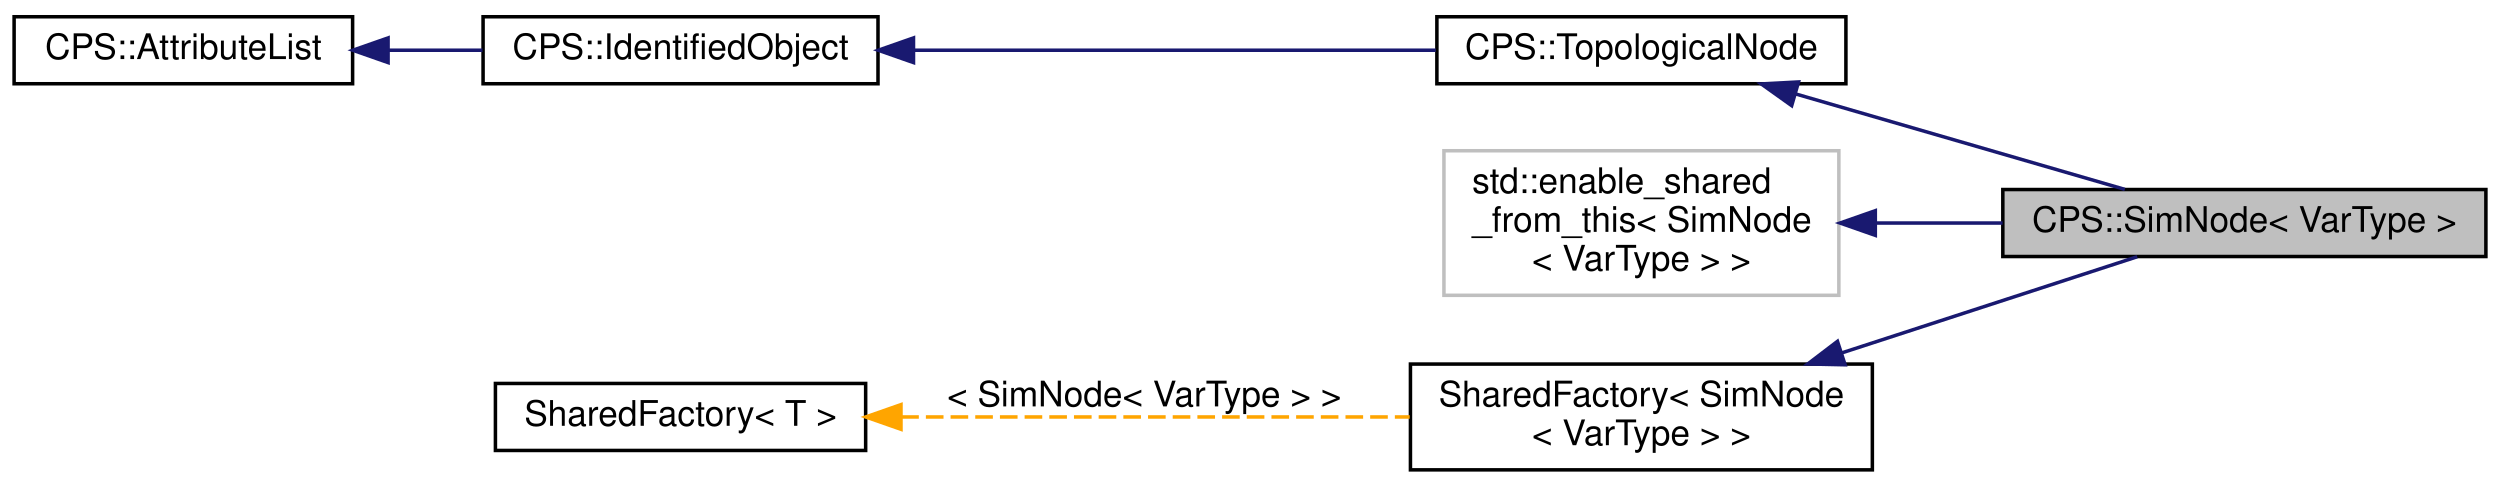
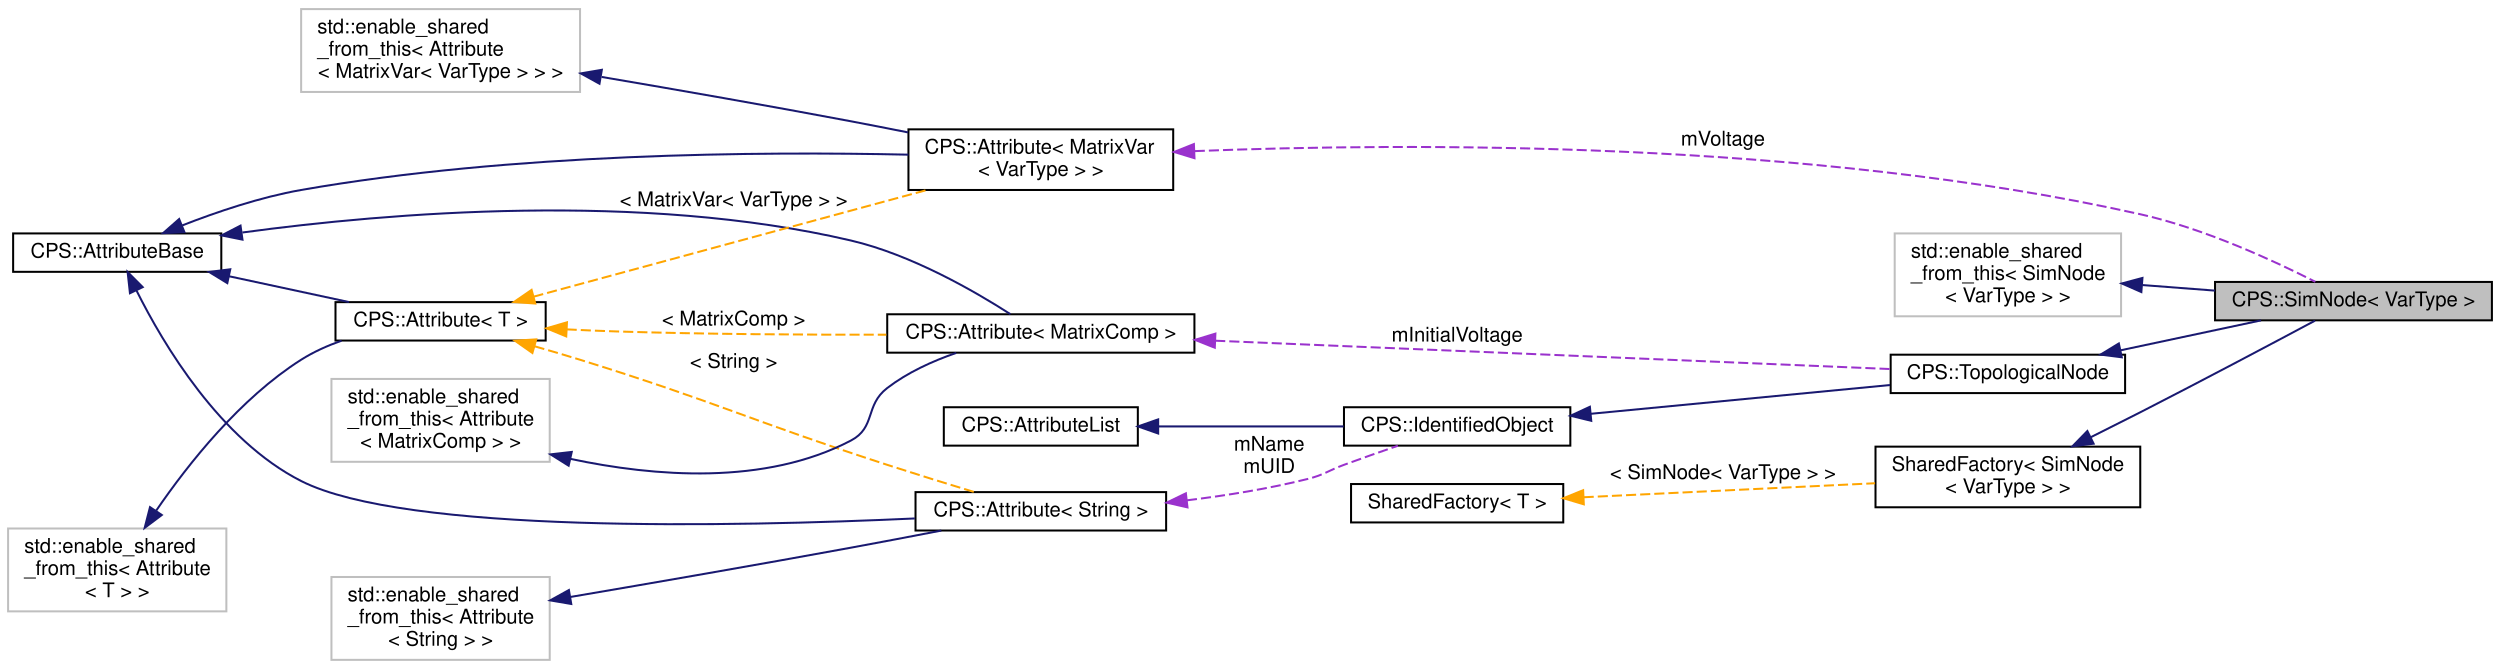
- <svg xmlns="http://www.w3.org/2000/svg" xmlns:xlink="http://www.w3.org/1999/xlink" width="709pt" height="138pt" viewBox="0.00 0.00 709.00 137.50">
-   <g id="graph0" class="graph" transform="scale(1 1) rotate(0) translate(4 133.5)">
+ <svg xmlns="http://www.w3.org/2000/svg" xmlns:xlink="http://www.w3.org/1999/xlink" width="1237pt" height="331pt" viewBox="0.00 0.00 1237.00 331.00">
+   <g id="graph0" class="graph" transform="scale(1 1) rotate(0) translate(4 327)">
    <g id="node1" class="node">
      <g id="a_node1">
        <a xlink:title=" ">
-           <polygon fill="#bfbfbf" stroke="black" points="564,-61 564,-80 701,-80 701,-61 564,-61" />
-           <text text-anchor="middle" x="632.5" y="-68" font-family="Helvetica" font-size="10.00">CPS::SimNode&lt; VarType &gt;</text>
+           <polygon fill="#bfbfbf" stroke="black" points="1092,-168.5 1092,-187.5 1229,-187.5 1229,-168.5 1092,-168.5" />
+           <text text-anchor="middle" x="1160.5" y="-175.5" font-family="Helvetica" font-size="10.00">CPS::SimNode&lt; VarType &gt;</text>
        </a>
      </g>
    </g>
    <g id="node2" class="node">
      <g id="a_node2">
        <a xlink:href="class_c_p_s_1_1_topological_node.html" target="_top" xlink:title=" ">
-           <polygon fill="none" stroke="black" points="403.5,-110 403.5,-129 519.5,-129 519.5,-110 403.5,-110" />
-           <text text-anchor="middle" x="461.5" y="-117" font-family="Helvetica" font-size="10.00">CPS::TopologicalNode</text>
+           <polygon fill="none" stroke="black" points="931.5,-132.5 931.5,-151.5 1047.5,-151.5 1047.5,-132.5 931.5,-132.5" />
+           <text text-anchor="middle" x="989.5" y="-139.5" font-family="Helvetica" font-size="10.00">CPS::TopologicalNode</text>
        </a>
      </g>
    </g>
    <g id="edge1" class="edge">
-       <path fill="none" stroke="midnightblue" d="M505.34,-107.08C534.3,-98.68 571.98,-87.76 598.6,-80.04" />
-       <polygon fill="midnightblue" stroke="midnightblue" points="504.12,-103.79 495.49,-109.94 506.07,-110.51 504.12,-103.79" />
+       <path fill="none" stroke="midnightblue" d="M1045.4,-153.7C1067.84,-158.47 1093.47,-163.93 1114.74,-168.47" />
+       <polygon fill="midnightblue" stroke="midnightblue" points="1045.85,-150.21 1035.35,-151.55 1044.4,-157.06 1045.85,-150.21" />
    </g>
    <g id="node3" class="node">
      <g id="a_node3">
        <a xlink:href="class_c_p_s_1_1_identified_object.html" target="_top" xlink:title=" ">
-           <polygon fill="none" stroke="black" points="133,-110 133,-129 245,-129 245,-110 133,-110" />
-           <text text-anchor="middle" x="189" y="-117" font-family="Helvetica" font-size="10.00">CPS::IdentifiedObject</text>
+           <polygon fill="none" stroke="black" points="661,-106.5 661,-125.5 773,-125.5 773,-106.5 661,-106.5" />
+           <text text-anchor="middle" x="717" y="-113.5" font-family="Helvetica" font-size="10.00">CPS::IdentifiedObject</text>
        </a>
      </g>
    </g>
    <g id="edge2" class="edge">
-       <path fill="none" stroke="midnightblue" d="M255.34,-119.5C300.46,-119.5 359.9,-119.5 403.18,-119.5" />
-       <polygon fill="midnightblue" stroke="midnightblue" points="255.07,-116 245.07,-119.5 255.07,-123 255.07,-116" />
+       <path fill="none" stroke="midnightblue" d="M783.05,-122.25C828.21,-126.59 887.81,-132.32 931.18,-136.49" />
+       <polygon fill="midnightblue" stroke="midnightblue" points="783.35,-118.77 773.07,-121.29 782.68,-125.73 783.35,-118.77" />
    </g>
    <g id="node4" class="node">
      <g id="a_node4">
        <a xlink:href="class_c_p_s_1_1_attribute_list.html" target="_top" xlink:title="Base class of objects having attributes to access member variables.">
-           <polygon fill="none" stroke="black" points="0,-110 0,-129 96,-129 96,-110 0,-110" />
-           <text text-anchor="middle" x="48" y="-117" font-family="Helvetica" font-size="10.00">CPS::AttributeList</text>
+           <polygon fill="none" stroke="black" points="463,-106.5 463,-125.5 559,-125.5 559,-106.5 463,-106.5" />
+           <text text-anchor="middle" x="511" y="-113.5" font-family="Helvetica" font-size="10.00">CPS::AttributeList</text>
        </a>
      </g>
    </g>
    <g id="edge3" class="edge">
-       <path fill="none" stroke="midnightblue" d="M106.22,-119.5C115.02,-119.5 124.08,-119.5 132.83,-119.5" />
-       <polygon fill="midnightblue" stroke="midnightblue" points="106.06,-116 96.06,-119.5 106.06,-123 106.06,-116" />
+       <path fill="none" stroke="midnightblue" d="M569.33,-116C597.99,-116 632.51,-116 660.86,-116" />
+       <polygon fill="midnightblue" stroke="midnightblue" points="569.06,-112.5 559.06,-116 569.06,-119.5 569.06,-112.5" />
    </g>
    <g id="node5" class="node">
      <g id="a_node5">
-         <a xlink:title=" ">
-           <polygon fill="none" stroke="#bfbfbf" points="405.5,-50 405.5,-91 517.5,-91 517.5,-50 405.5,-50" />
-           <text text-anchor="start" x="413.5" y="-79" font-family="Helvetica" font-size="10.00">std::enable_shared</text>
-           <text text-anchor="start" x="413.5" y="-68" font-family="Helvetica" font-size="10.00">_from_this&lt; SimNode</text>
-           <text text-anchor="middle" x="461.5" y="-57" font-family="Helvetica" font-size="10.00">&lt; VarType &gt; &gt;</text>
+         <a xlink:href="class_c_p_s_1_1_attribute.html" target="_top" xlink:title=" ">
+           <polygon fill="none" stroke="black" points="449,-64.5 449,-83.5 573,-83.5 573,-64.5 449,-64.5" />
+           <text text-anchor="middle" x="511" y="-71.5" font-family="Helvetica" font-size="10.00">CPS::Attribute&lt; String &gt;</text>
        </a>
      </g>
    </g>
    <g id="edge4" class="edge">
-       <path fill="none" stroke="midnightblue" d="M528.03,-70.5C539.81,-70.5 552.11,-70.5 563.94,-70.5" />
-       <polygon fill="midnightblue" stroke="midnightblue" points="527.84,-67 517.84,-70.5 527.84,-74 527.84,-67" />
+       <path fill="none" stroke="#9a32cd" stroke-dasharray="5,2" d="M583.29,-79.44C602.83,-81.82 623.89,-85.2 643,-90 651.32,-92.09 652.94,-94.04 661,-97 669.63,-100.17 679.07,-103.48 687.66,-106.44" />
+       <polygon fill="#9a32cd" stroke="#9a32cd" points="583.57,-75.95 573.23,-78.29 582.77,-82.91 583.57,-75.95" />
+       <text text-anchor="middle" x="624" y="-104" font-family="Helvetica" font-size="10.00"> mName</text>
+       <text text-anchor="middle" x="624" y="-93" font-family="Helvetica" font-size="10.00">mUID</text>
    </g>
    <g id="node6" class="node">
      <g id="a_node6">
-         <a xlink:href="class_shared_factory.html" target="_top" xlink:title=" ">
-           <polygon fill="none" stroke="black" points="396,-0.5 396,-30.5 527,-30.5 527,-0.5 396,-0.5" />
-           <text text-anchor="start" x="404" y="-18.5" font-family="Helvetica" font-size="10.00">SharedFactory&lt; SimNode</text>
-           <text text-anchor="middle" x="461.5" y="-7.5" font-family="Helvetica" font-size="10.00">&lt; VarType &gt; &gt;</text>
+         <a xlink:href="class_c_p_s_1_1_attribute_base.html" target="_top" xlink:title=" ">
+           <polygon fill="none" stroke="black" points="2.5,-192.5 2.5,-211.5 105.5,-211.5 105.5,-192.5 2.5,-192.5" />
+           <text text-anchor="middle" x="54" y="-199.5" font-family="Helvetica" font-size="10.00">CPS::AttributeBase</text>
        </a>
      </g>
    </g>
    <g id="edge5" class="edge">
-       <path fill="none" stroke="midnightblue" d="M518.36,-33.68C546.34,-42.79 579.08,-53.44 602.12,-60.94" />
-       <polygon fill="midnightblue" stroke="midnightblue" points="519.27,-30.3 508.68,-30.53 517.11,-36.95 519.27,-30.3" />
+       <path fill="none" stroke="midnightblue" d="M63.62,-183.09C76.85,-156.58 104.92,-109.34 145,-89 196.39,-62.92 358.79,-66.31 448.67,-70.47" />
+       <polygon fill="midnightblue" stroke="midnightblue" points="60.3,-181.91 59.14,-192.44 66.61,-184.93 60.3,-181.91" />
+     </g>
+     <g id="node8" class="node">
+       <g id="a_node8">
+         <a xlink:href="class_c_p_s_1_1_attribute.html" target="_top" xlink:title=" ">
+           <polygon fill="none" stroke="black" points="162,-158.5 162,-177.5 266,-177.5 266,-158.5 162,-158.5" />
+           <text text-anchor="middle" x="214" y="-165.5" font-family="Helvetica" font-size="10.00">CPS::Attribute&lt; T &gt;</text>
+         </a>
+       </g>
+     </g>
+     <g id="edge8" class="edge">
+       <path fill="none" stroke="midnightblue" d="M109.32,-190.31C128.67,-186.15 150.21,-181.51 168.63,-177.55" />
+       <polygon fill="midnightblue" stroke="midnightblue" points="108.47,-186.91 99.43,-192.44 109.94,-193.76 108.47,-186.91" />
+     </g>
+     <g id="node10" class="node">
+       <g id="a_node10">
+         <a xlink:href="class_c_p_s_1_1_attribute.html" target="_top" xlink:title=" ">
+           <polygon fill="none" stroke="black" points="435,-152.5 435,-171.5 587,-171.5 587,-152.5 435,-152.5" />
+           <text text-anchor="middle" x="511" y="-159.5" font-family="Helvetica" font-size="10.00">CPS::Attribute&lt; MatrixComp &gt;</text>
+         </a>
+       </g>
+     </g>
+     <g id="edge11" class="edge">
+       <path fill="none" stroke="midnightblue" d="M115.94,-211.96C188.67,-221.8 313.45,-232.21 417,-208 446.99,-200.99 478.41,-182.82 495.97,-171.53" />
+       <polygon fill="midnightblue" stroke="midnightblue" points="115.98,-208.43 105.59,-210.51 115.01,-215.36 115.98,-208.43" />
+     </g>
+     <g id="node15" class="node">
+       <g id="a_node15">
+         <a xlink:href="class_c_p_s_1_1_attribute.html" target="_top" xlink:title=" ">
+           <polygon fill="none" stroke="black" points="445.5,-233 445.5,-263 576.5,-263 576.5,-233 445.5,-233" />
+           <text text-anchor="start" x="453.5" y="-251" font-family="Helvetica" font-size="10.00">CPS::Attribute&lt; MatrixVar</text>
+           <text text-anchor="middle" x="511" y="-240" font-family="Helvetica" font-size="10.00">&lt; VarType &gt; &gt;</text>
+         </a>
+       </g>
+     </g>
+     <g id="edge18" class="edge">
+       <path fill="none" stroke="midnightblue" d="M86.13,-215.45C103.17,-222.11 124.86,-229.47 145,-233 249.01,-251.23 372.13,-252.09 445.49,-250.47" />
+       <polygon fill="midnightblue" stroke="midnightblue" points="87.26,-212.13 76.68,-211.64 84.64,-218.63 87.26,-212.13" />
    </g>
    <g id="node7" class="node">
      <g id="a_node7">
+         <a xlink:title=" ">
+           <polygon fill="none" stroke="#bfbfbf" points="160,-0.5 160,-41.5 268,-41.5 268,-0.5 160,-0.5" />
+           <text text-anchor="start" x="168" y="-29.5" font-family="Helvetica" font-size="10.00">std::enable_shared</text>
+           <text text-anchor="start" x="168" y="-18.5" font-family="Helvetica" font-size="10.00">_from_this&lt; Attribute</text>
+           <text text-anchor="middle" x="214" y="-7.5" font-family="Helvetica" font-size="10.00">&lt; String &gt; &gt;</text>
+         </a>
+       </g>
+     </g>
+     <g id="edge6" class="edge">
+       <path fill="none" stroke="midnightblue" d="M278.32,-31.64C318.16,-38.42 370.63,-47.5 417,-56 431.56,-58.67 447.37,-61.69 461.77,-64.48" />
+       <polygon fill="midnightblue" stroke="midnightblue" points="278.66,-28.15 268.21,-29.93 277.49,-35.05 278.66,-28.15" />
+     </g>
+     <g id="edge7" class="edge">
+       <path fill="none" stroke="orange" stroke-dasharray="5,2" d="M260.5,-155.67C268.04,-153.52 275.76,-151.25 283,-149 351.19,-127.83 367.08,-119.03 435,-97 449.12,-92.42 464.81,-87.57 478.18,-83.51" />
+       <polygon fill="orange" stroke="orange" points="259.43,-152.34 250.76,-158.42 261.33,-159.08 259.43,-152.34" />
+       <text text-anchor="middle" x="359" y="-145" font-family="Helvetica" font-size="10.00"> &lt; String &gt;</text>
+     </g>
+     <g id="edge13" class="edge">
+       <path fill="none" stroke="orange" stroke-dasharray="5,2" d="M276.37,-164.03C284.65,-163.61 293.03,-163.25 301,-163 345.25,-161.61 394.79,-161.32 434.53,-161.39" />
+       <polygon fill="orange" stroke="orange" points="276.17,-160.54 266.37,-164.56 276.54,-167.53 276.17,-160.54" />
+       <text text-anchor="middle" x="359" y="-166" font-family="Helvetica" font-size="10.00"> &lt; MatrixComp &gt;</text>
+     </g>
+     <g id="edge20" class="edge">
+       <path fill="none" stroke="orange" stroke-dasharray="5,2" d="M259.94,-180.19C312.14,-194.34 398.25,-217.7 454.56,-232.96" />
+       <polygon fill="orange" stroke="orange" points="260.86,-176.81 250.29,-177.57 259.03,-183.57 260.86,-176.81" />
+       <text text-anchor="middle" x="359" y="-225" font-family="Helvetica" font-size="10.00"> &lt; MatrixVar&lt; VarType &gt; &gt;</text>
+     </g>
+     <g id="node9" class="node">
+       <g id="a_node9">
+         <a xlink:title=" ">
+           <polygon fill="none" stroke="#bfbfbf" points="0,-24.5 0,-65.5 108,-65.5 108,-24.5 0,-24.5" />
+           <text text-anchor="start" x="8" y="-53.5" font-family="Helvetica" font-size="10.00">std::enable_shared</text>
+           <text text-anchor="start" x="8" y="-42.5" font-family="Helvetica" font-size="10.00">_from_this&lt; Attribute</text>
+           <text text-anchor="middle" x="54" y="-31.5" font-family="Helvetica" font-size="10.00">&lt; T &gt; &gt;</text>
+         </a>
+       </g>
+     </g>
+     <g id="edge9" class="edge">
+       <path fill="none" stroke="midnightblue" d="M73.29,-74.35C89.4,-97.86 114.96,-129.96 145,-149 151.11,-152.87 158.01,-155.97 165.02,-158.44" />
+       <polygon fill="midnightblue" stroke="midnightblue" points="76.05,-72.18 67.58,-65.81 70.22,-76.07 76.05,-72.18" />
+     </g>
+     <g id="edge10" class="edge">
+       <path fill="none" stroke="#9a32cd" stroke-dasharray="5,2" d="M597.26,-158.42C693.72,-154.37 848.18,-147.89 931.23,-144.4" />
+       <polygon fill="#9a32cd" stroke="#9a32cd" points="597.08,-154.93 587.24,-158.84 597.38,-161.92 597.08,-154.93" />
+       <text text-anchor="middle" x="717" y="-158" font-family="Helvetica" font-size="10.00"> mInitialVoltage</text>
+     </g>
+     <g id="node11" class="node">
+       <g id="a_node11">
+         <a xlink:title=" ">
+           <polygon fill="none" stroke="#bfbfbf" points="160,-98.5 160,-139.5 268,-139.5 268,-98.5 160,-98.5" />
+           <text text-anchor="start" x="168" y="-127.5" font-family="Helvetica" font-size="10.00">std::enable_shared</text>
+           <text text-anchor="start" x="168" y="-116.5" font-family="Helvetica" font-size="10.00">_from_this&lt; Attribute</text>
+           <text text-anchor="middle" x="214" y="-105.5" font-family="Helvetica" font-size="10.00">&lt; MatrixComp &gt; &gt;</text>
+         </a>
+       </g>
+     </g>
+     <g id="edge12" class="edge">
+       <path fill="none" stroke="midnightblue" d="M278.15,-99.97C319.89,-91.08 374.53,-86.75 417,-109 429.45,-115.52 423.86,-126.43 435,-135 444.98,-142.68 457.35,-148.31 469.14,-152.38" />
+       <polygon fill="midnightblue" stroke="midnightblue" points="277.36,-96.56 268.38,-102.18 278.9,-103.39 277.36,-96.56" />
+     </g>
+     <g id="node12" class="node">
+       <g id="a_node12">
+         <a xlink:title=" ">
+           <polygon fill="none" stroke="#bfbfbf" points="933.5,-170.5 933.5,-211.5 1045.5,-211.5 1045.5,-170.5 933.5,-170.5" />
+           <text text-anchor="start" x="941.5" y="-199.5" font-family="Helvetica" font-size="10.00">std::enable_shared</text>
+           <text text-anchor="start" x="941.5" y="-188.5" font-family="Helvetica" font-size="10.00">_from_this&lt; SimNode</text>
+           <text text-anchor="middle" x="989.5" y="-177.5" font-family="Helvetica" font-size="10.00">&lt; VarType &gt; &gt;</text>
+         </a>
+       </g>
+     </g>
+     <g id="edge14" class="edge">
+       <path fill="none" stroke="midnightblue" d="M1056.03,-185.96C1067.81,-185.05 1080.11,-184.11 1091.94,-183.2" />
+       <polygon fill="midnightblue" stroke="midnightblue" points="1055.54,-182.49 1045.84,-186.74 1056.08,-189.47 1055.54,-182.49" />
+     </g>
+     <g id="node13" class="node">
+       <g id="a_node13">
        <a xlink:href="class_shared_factory.html" target="_top" xlink:title=" ">
-           <polygon fill="none" stroke="black" points="136.5,-6 136.5,-25 241.5,-25 241.5,-6 136.5,-6" />
-           <text text-anchor="middle" x="189" y="-13" font-family="Helvetica" font-size="10.00">SharedFactory&lt; T &gt;</text>
-         </a>
-       </g>
-     </g>
-     <g id="edge6" class="edge">
-       <path fill="none" stroke="orange" stroke-dasharray="5,2" d="M251.58,-15.5C294.65,-15.5 352.05,-15.5 395.79,-15.5" />
-       <polygon fill="orange" stroke="orange" points="251.52,-12 241.52,-15.5 251.52,-19 251.52,-12" />
-       <text text-anchor="middle" x="320.5" y="-18.5" font-family="Helvetica" font-size="10.00"> &lt; SimNode&lt; VarType &gt; &gt;</text>
+           <polygon fill="none" stroke="black" points="924,-76 924,-106 1055,-106 1055,-76 924,-76" />
+           <text text-anchor="start" x="932" y="-94" font-family="Helvetica" font-size="10.00">SharedFactory&lt; SimNode</text>
+           <text text-anchor="middle" x="989.5" y="-83" font-family="Helvetica" font-size="10.00">&lt; VarType &gt; &gt;</text>
+         </a>
+       </g>
+     </g>
+     <g id="edge15" class="edge">
+       <path fill="none" stroke="midnightblue" d="M1030.42,-110.62C1038.57,-114.68 1047.07,-118.95 1055,-123 1085.49,-138.58 1120.67,-157.24 1141.45,-168.33" />
+       <polygon fill="midnightblue" stroke="midnightblue" points="1031.93,-107.46 1021.42,-106.15 1028.82,-113.73 1031.93,-107.46" />
+     </g>
+     <g id="node14" class="node">
+       <g id="a_node14">
+         <a xlink:href="class_shared_factory.html" target="_top" xlink:title=" ">
+           <polygon fill="none" stroke="black" points="664.5,-68.5 664.5,-87.5 769.5,-87.5 769.5,-68.5 664.5,-68.5" />
+           <text text-anchor="middle" x="717" y="-75.5" font-family="Helvetica" font-size="10.00">SharedFactory&lt; T &gt;</text>
+         </a>
+       </g>
+     </g>
+     <g id="edge16" class="edge">
+       <path fill="none" stroke="orange" stroke-dasharray="5,2" d="M779.58,-80.96C822.65,-83.03 880.05,-85.79 923.79,-87.89" />
+       <polygon fill="orange" stroke="orange" points="779.67,-77.46 769.52,-80.48 779.34,-84.45 779.67,-77.46" />
+       <text text-anchor="middle" x="848.5" y="-90" font-family="Helvetica" font-size="10.00"> &lt; SimNode&lt; VarType &gt; &gt;</text>
+     </g>
+     <g id="edge17" class="edge">
+       <path fill="none" stroke="#9a32cd" stroke-dasharray="5,2" d="M587.15,-252.23C692.95,-256.4 891.2,-257.63 1055,-221 1086.78,-213.89 1121.29,-197.92 1141.62,-187.57" />
+       <polygon fill="#9a32cd" stroke="#9a32cd" points="587.03,-248.72 576.9,-251.81 586.74,-255.72 587.03,-248.72" />
+       <text text-anchor="middle" x="848.5" y="-255" font-family="Helvetica" font-size="10.00"> mVoltage</text>
+     </g>
+     <g id="node16" class="node">
+       <g id="a_node16">
+         <a xlink:title=" ">
+           <polygon fill="none" stroke="#bfbfbf" points="145,-281.5 145,-322.5 283,-322.5 283,-281.5 145,-281.5" />
+           <text text-anchor="start" x="153" y="-310.5" font-family="Helvetica" font-size="10.00">std::enable_shared</text>
+           <text text-anchor="start" x="153" y="-299.5" font-family="Helvetica" font-size="10.00">_from_this&lt; Attribute</text>
+           <text text-anchor="middle" x="214" y="-288.5" font-family="Helvetica" font-size="10.00">&lt; MatrixVar&lt; VarType &gt; &gt; &gt;</text>
+         </a>
+       </g>
+     </g>
+     <g id="edge19" class="edge">
+       <path fill="none" stroke="midnightblue" d="M293.68,-288.93C331.08,-282.57 376.4,-274.66 417,-267 426.15,-265.27 435.79,-263.38 445.26,-261.49" />
+       <polygon fill="midnightblue" stroke="midnightblue" points="292.62,-285.56 283.35,-290.68 293.79,-292.46 292.62,-285.56" />
    </g>
  </g>
</svg>
